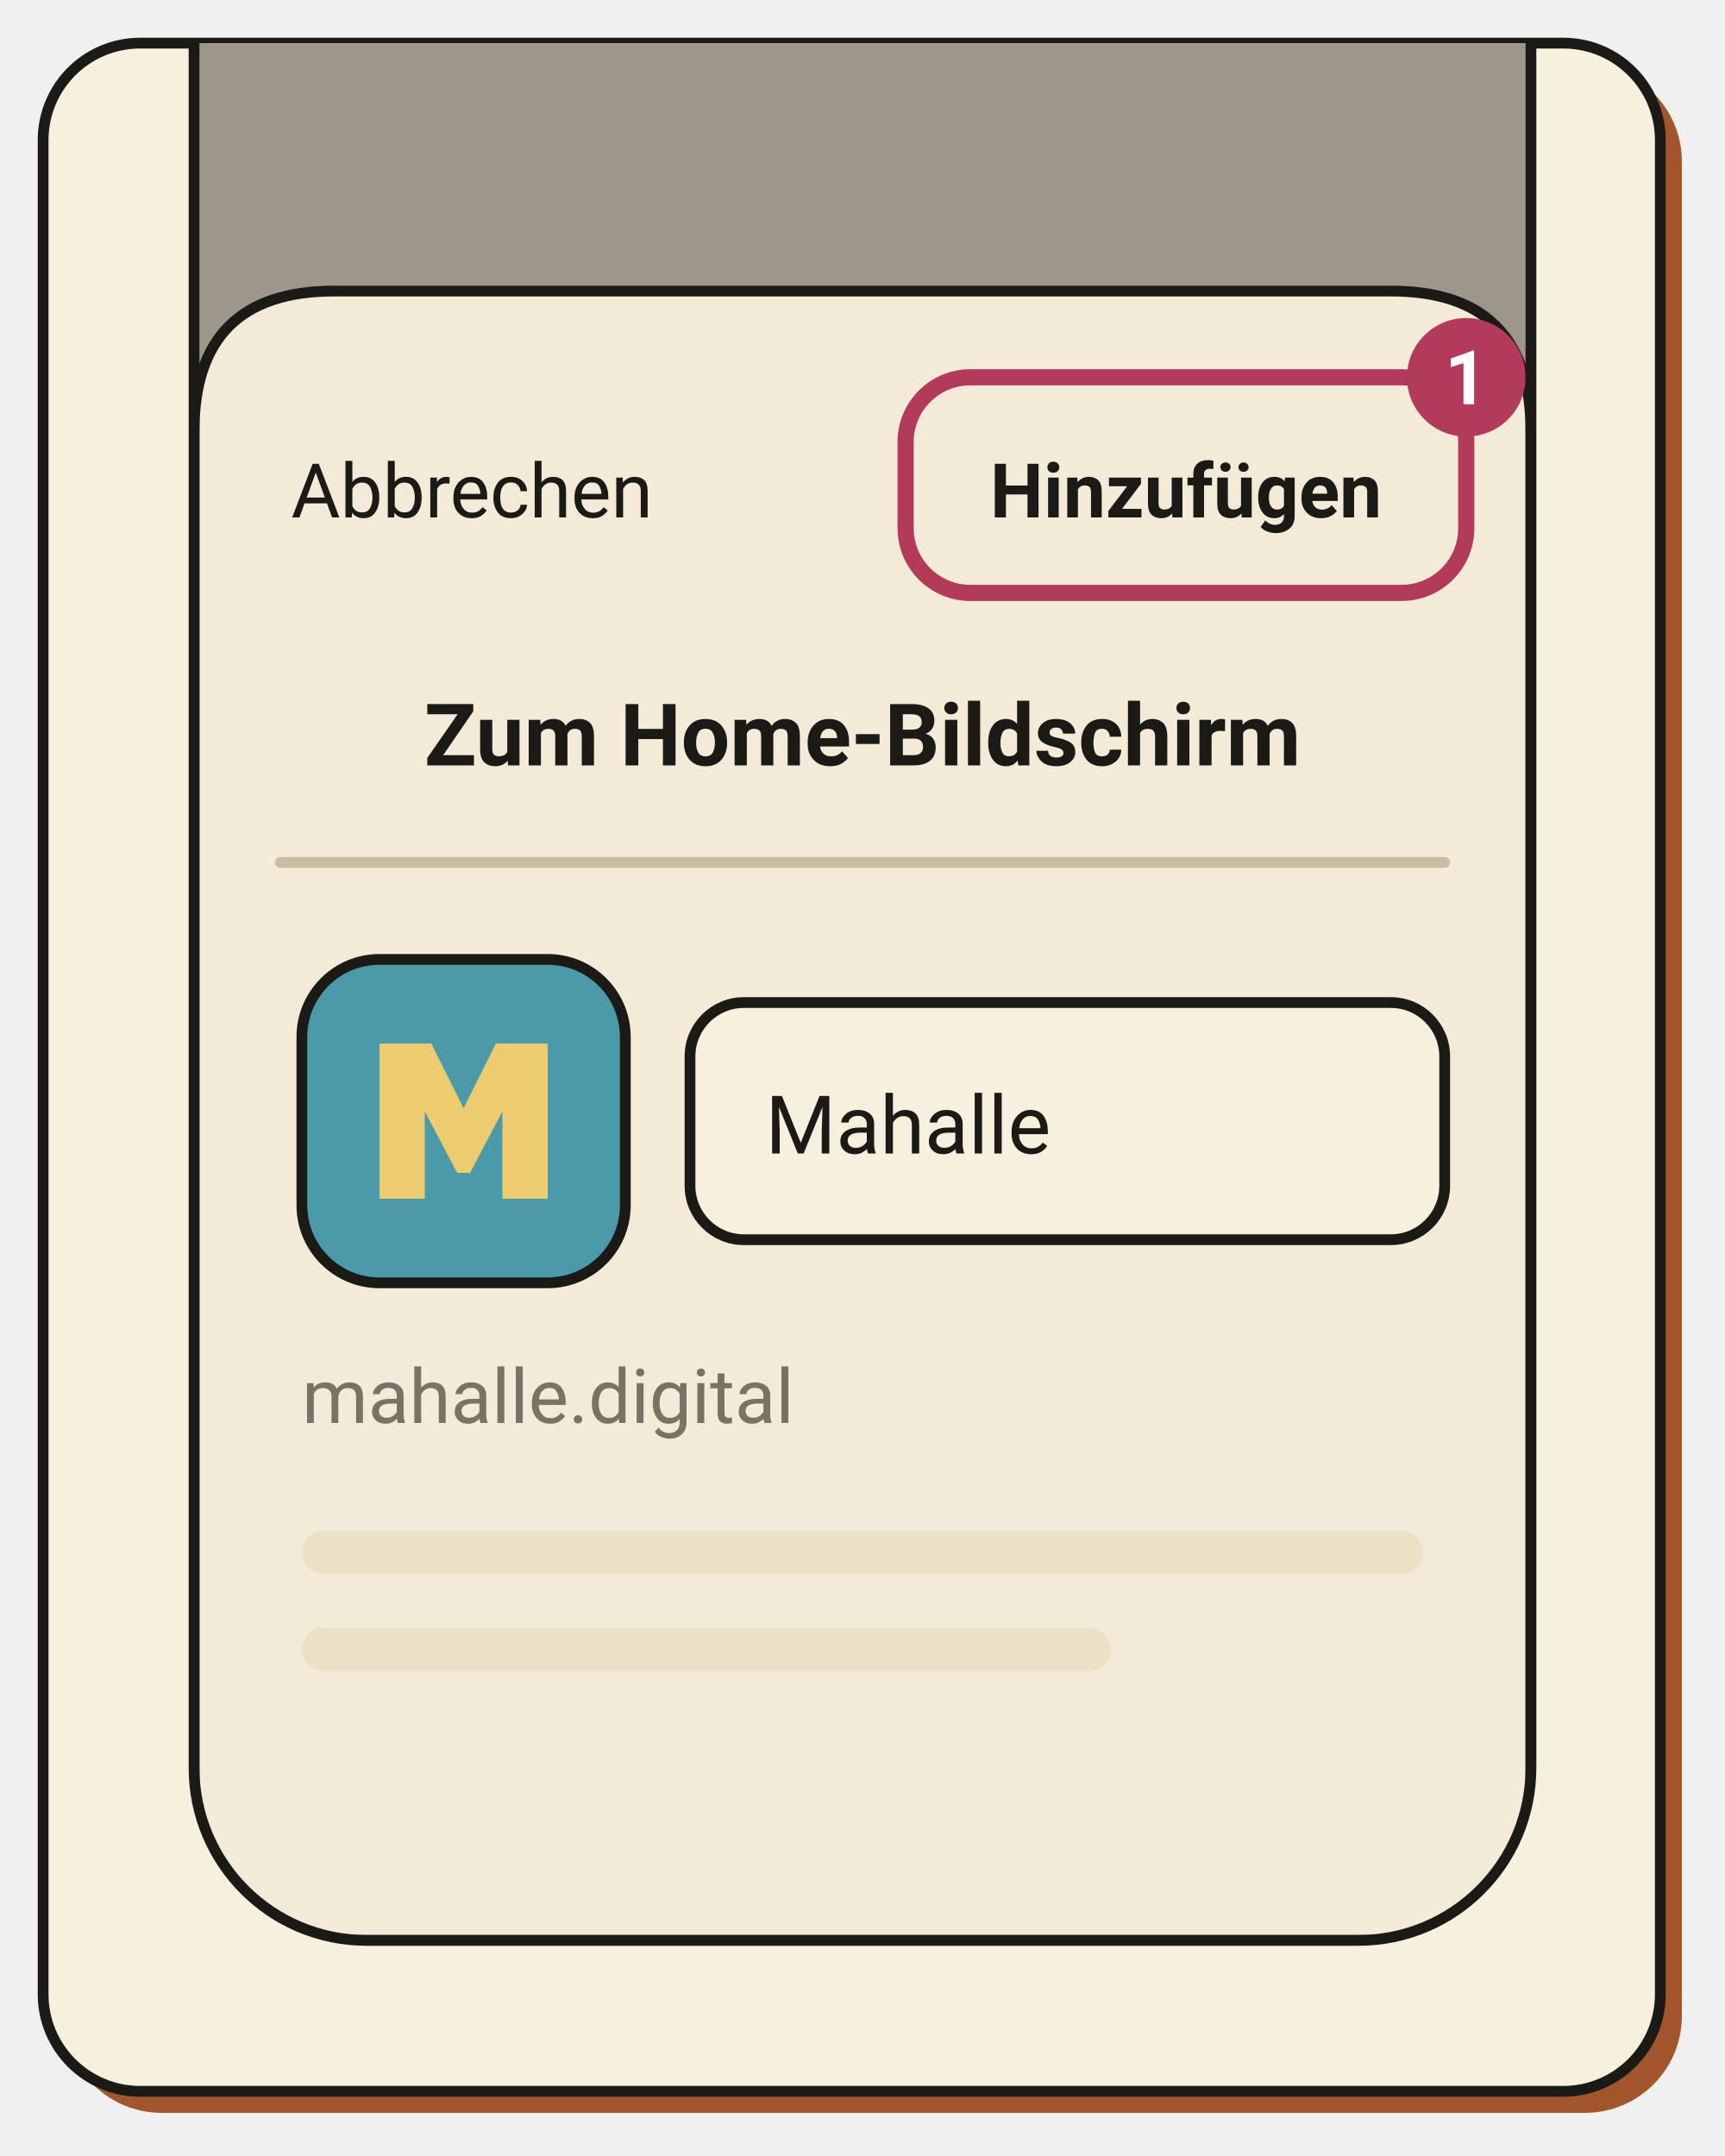
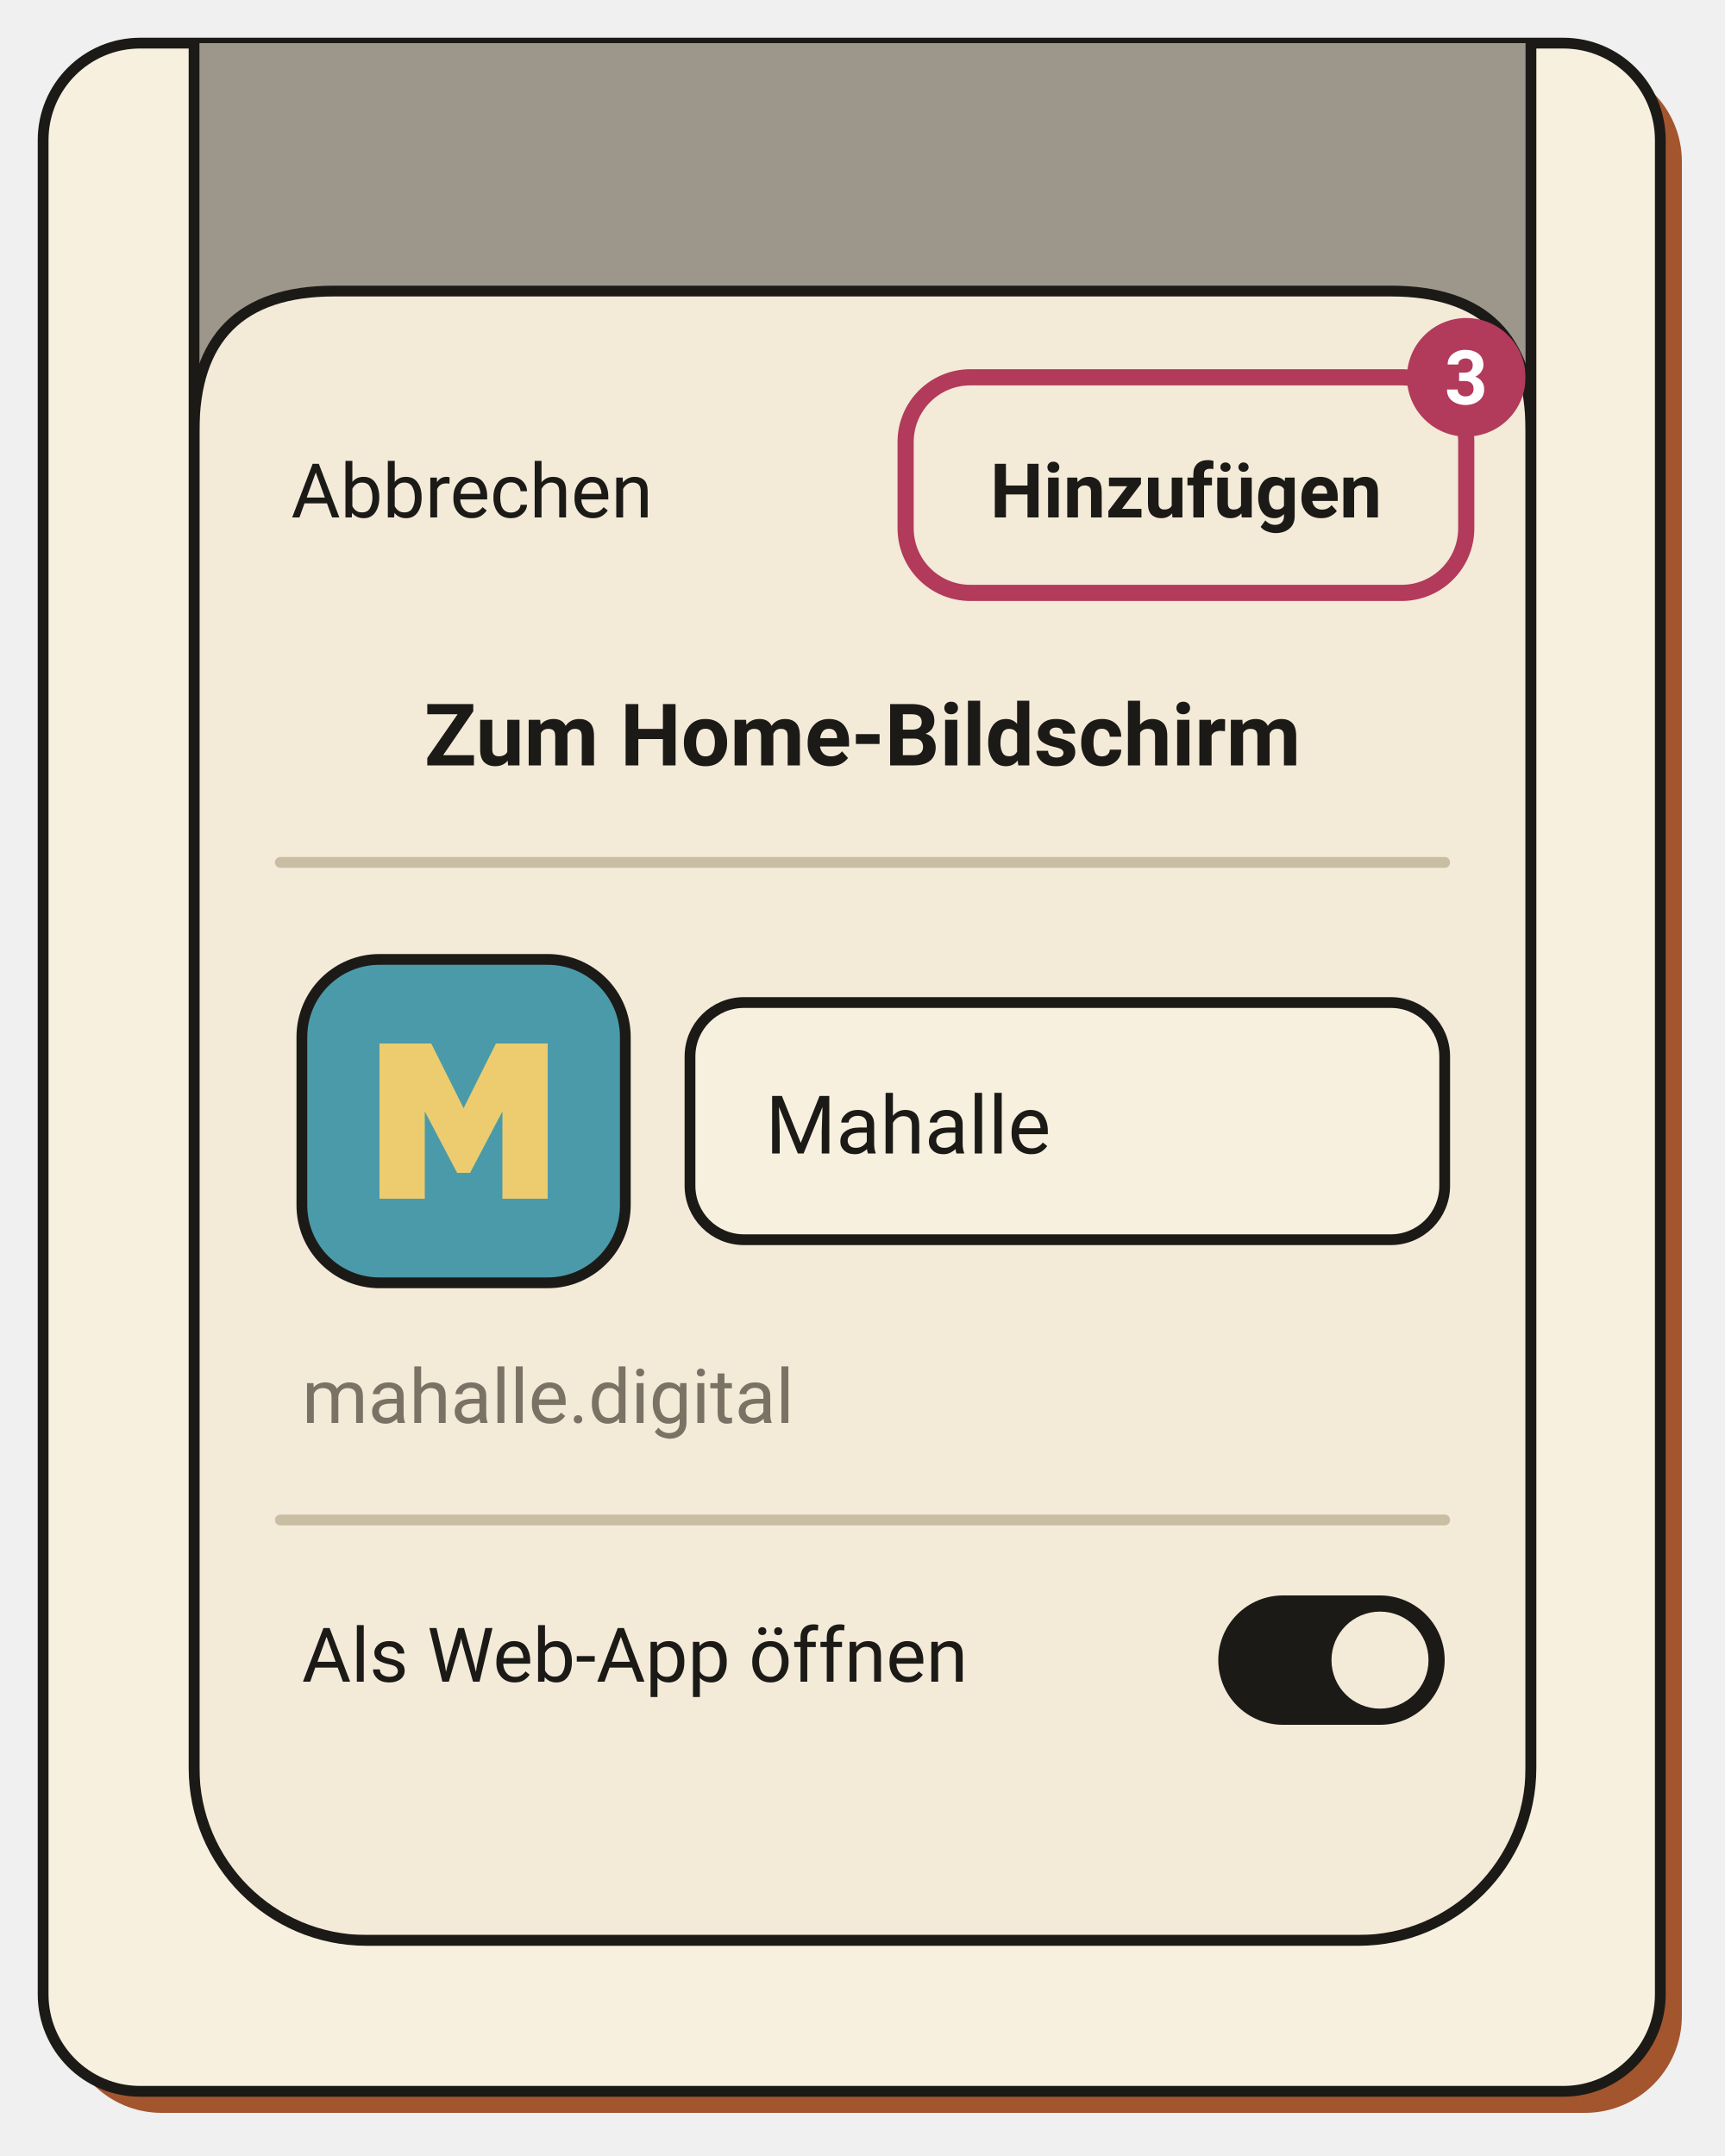
<svg xmlns="http://www.w3.org/2000/svg" viewBox="0 0 320 400" width="320" height="400" role="img" stroke-linecap="round" stroke-linejoin="round" font-family="system-ui, -apple-system, 'Segoe UI', Roboto, sans-serif">
  <defs>
    <clipPath id="c">
      <rect x="8" y="8" width="300" height="380" rx="18" />
    </clipPath>
    <clipPath id="p">
      <rect x="36" y="-140" width="248" height="500" rx="32" />
    </clipPath>
  </defs>
  <rect x="12" y="12" width="300" height="380" rx="18" fill="#a3552e" />
  <rect x="8" y="8" width="300" height="380" rx="18" fill="#f7f0de" stroke="#1b1a17" stroke-width="2" />
  <g clip-path="url(#c)">
    <rect x="36" y="-140" width="248" height="500" rx="32" fill="#f3ead8" />
    <g clip-path="url(#p)">
      <rect x="52" y="70" width="216" height="70" rx="10" fill="#ebe1c7" />
      <rect x="52" y="156" width="170" height="8" rx="4" fill="#ebe1c7" />
      <rect x="52" y="174" width="200" height="8" rx="4" fill="#ebe1c7" />
      <rect x="52" y="192" width="120" height="8" rx="4" fill="#ebe1c7" />
      <rect x="52" y="216" width="104" height="60" rx="10" fill="#ebe1c7" />
      <rect x="164" y="216" width="104" height="60" rx="10" fill="#ebe1c7" />
      <rect x="36" y="-140" width="248" height="500" fill="#1b1a17" opacity="0.4" />
      <path d="M36 360V80Q36 54 62 54H258Q284 54 284 80V360Z" fill="#f3ead8" stroke="#1b1a17" stroke-width="2" />
      <text x="54" y="96" font-size="14" fill="#1b1a17">Abbrechen</text>
      <text x="220" y="96" font-size="14" fill="#1b1a17" font-weight="700" text-anchor="middle">Hinzufügen</text>
      <rect x="168" y="70" width="104" height="40" rx="12" fill="none" stroke="#b23a5b" stroke-width="3" />
      <circle cx="272" cy="70" r="11" fill="#b23a5b" />
-       <text x="272" y="75" font-size="14" font-weight="700" fill="#fff" text-anchor="middle">1</text>
+       <text x="272" y="75" font-size="14" font-weight="700" fill="#fff" text-anchor="middle">3</text>
      <text x="160" y="142" font-size="16" fill="#1b1a17" font-weight="700" text-anchor="middle">Zum Home-Bildschirm</text>
      <path d="M52 160H268" stroke="#c9bea3" stroke-width="2" />
      <g>
        <rect x="56" y="178" width="60" height="60" rx="14.4" fill="#4b9aaa" stroke="#1b1a17" stroke-width="2" />
        <path transform="translate(56 178) scale(0.6)" fill="#eccc6e" d="M24 74V26H40L50 46L60 26H76V74H62V47L52 66H48L38 47V74Z" />
      </g>
      <rect x="128" y="186" width="140" height="44" rx="10" fill="#f7f0de" stroke="#1b1a17" stroke-width="2" />
      <text x="142" y="214" font-size="15" fill="#1b1a17">Mahalle</text>
      <text x="56" y="264" font-size="14" fill="#7a7264">mahalle.digital</text>
-       <rect x="56" y="284" width="208" height="8" rx="4" fill="#ebe1c7" />
-       <rect x="56" y="302" width="150" height="8" rx="4" fill="#ebe1c7" />
+       <path d="M52 282H268" stroke="#c9bea3" stroke-width="2" />
+       <text x="56" y="312" font-size="14" fill="#1b1a17">Als Web-App öffnen</text>
+       <rect x="226" y="296" width="42" height="24" rx="12" fill="#1b1a17" />
+       <circle cx="256" cy="308" r="9" fill="#f3ead8" />
    </g>
    <rect x="36" y="-140" width="248" height="500" rx="32" fill="none" stroke="#1b1a17" stroke-width="2" />
  </g>
</svg>
